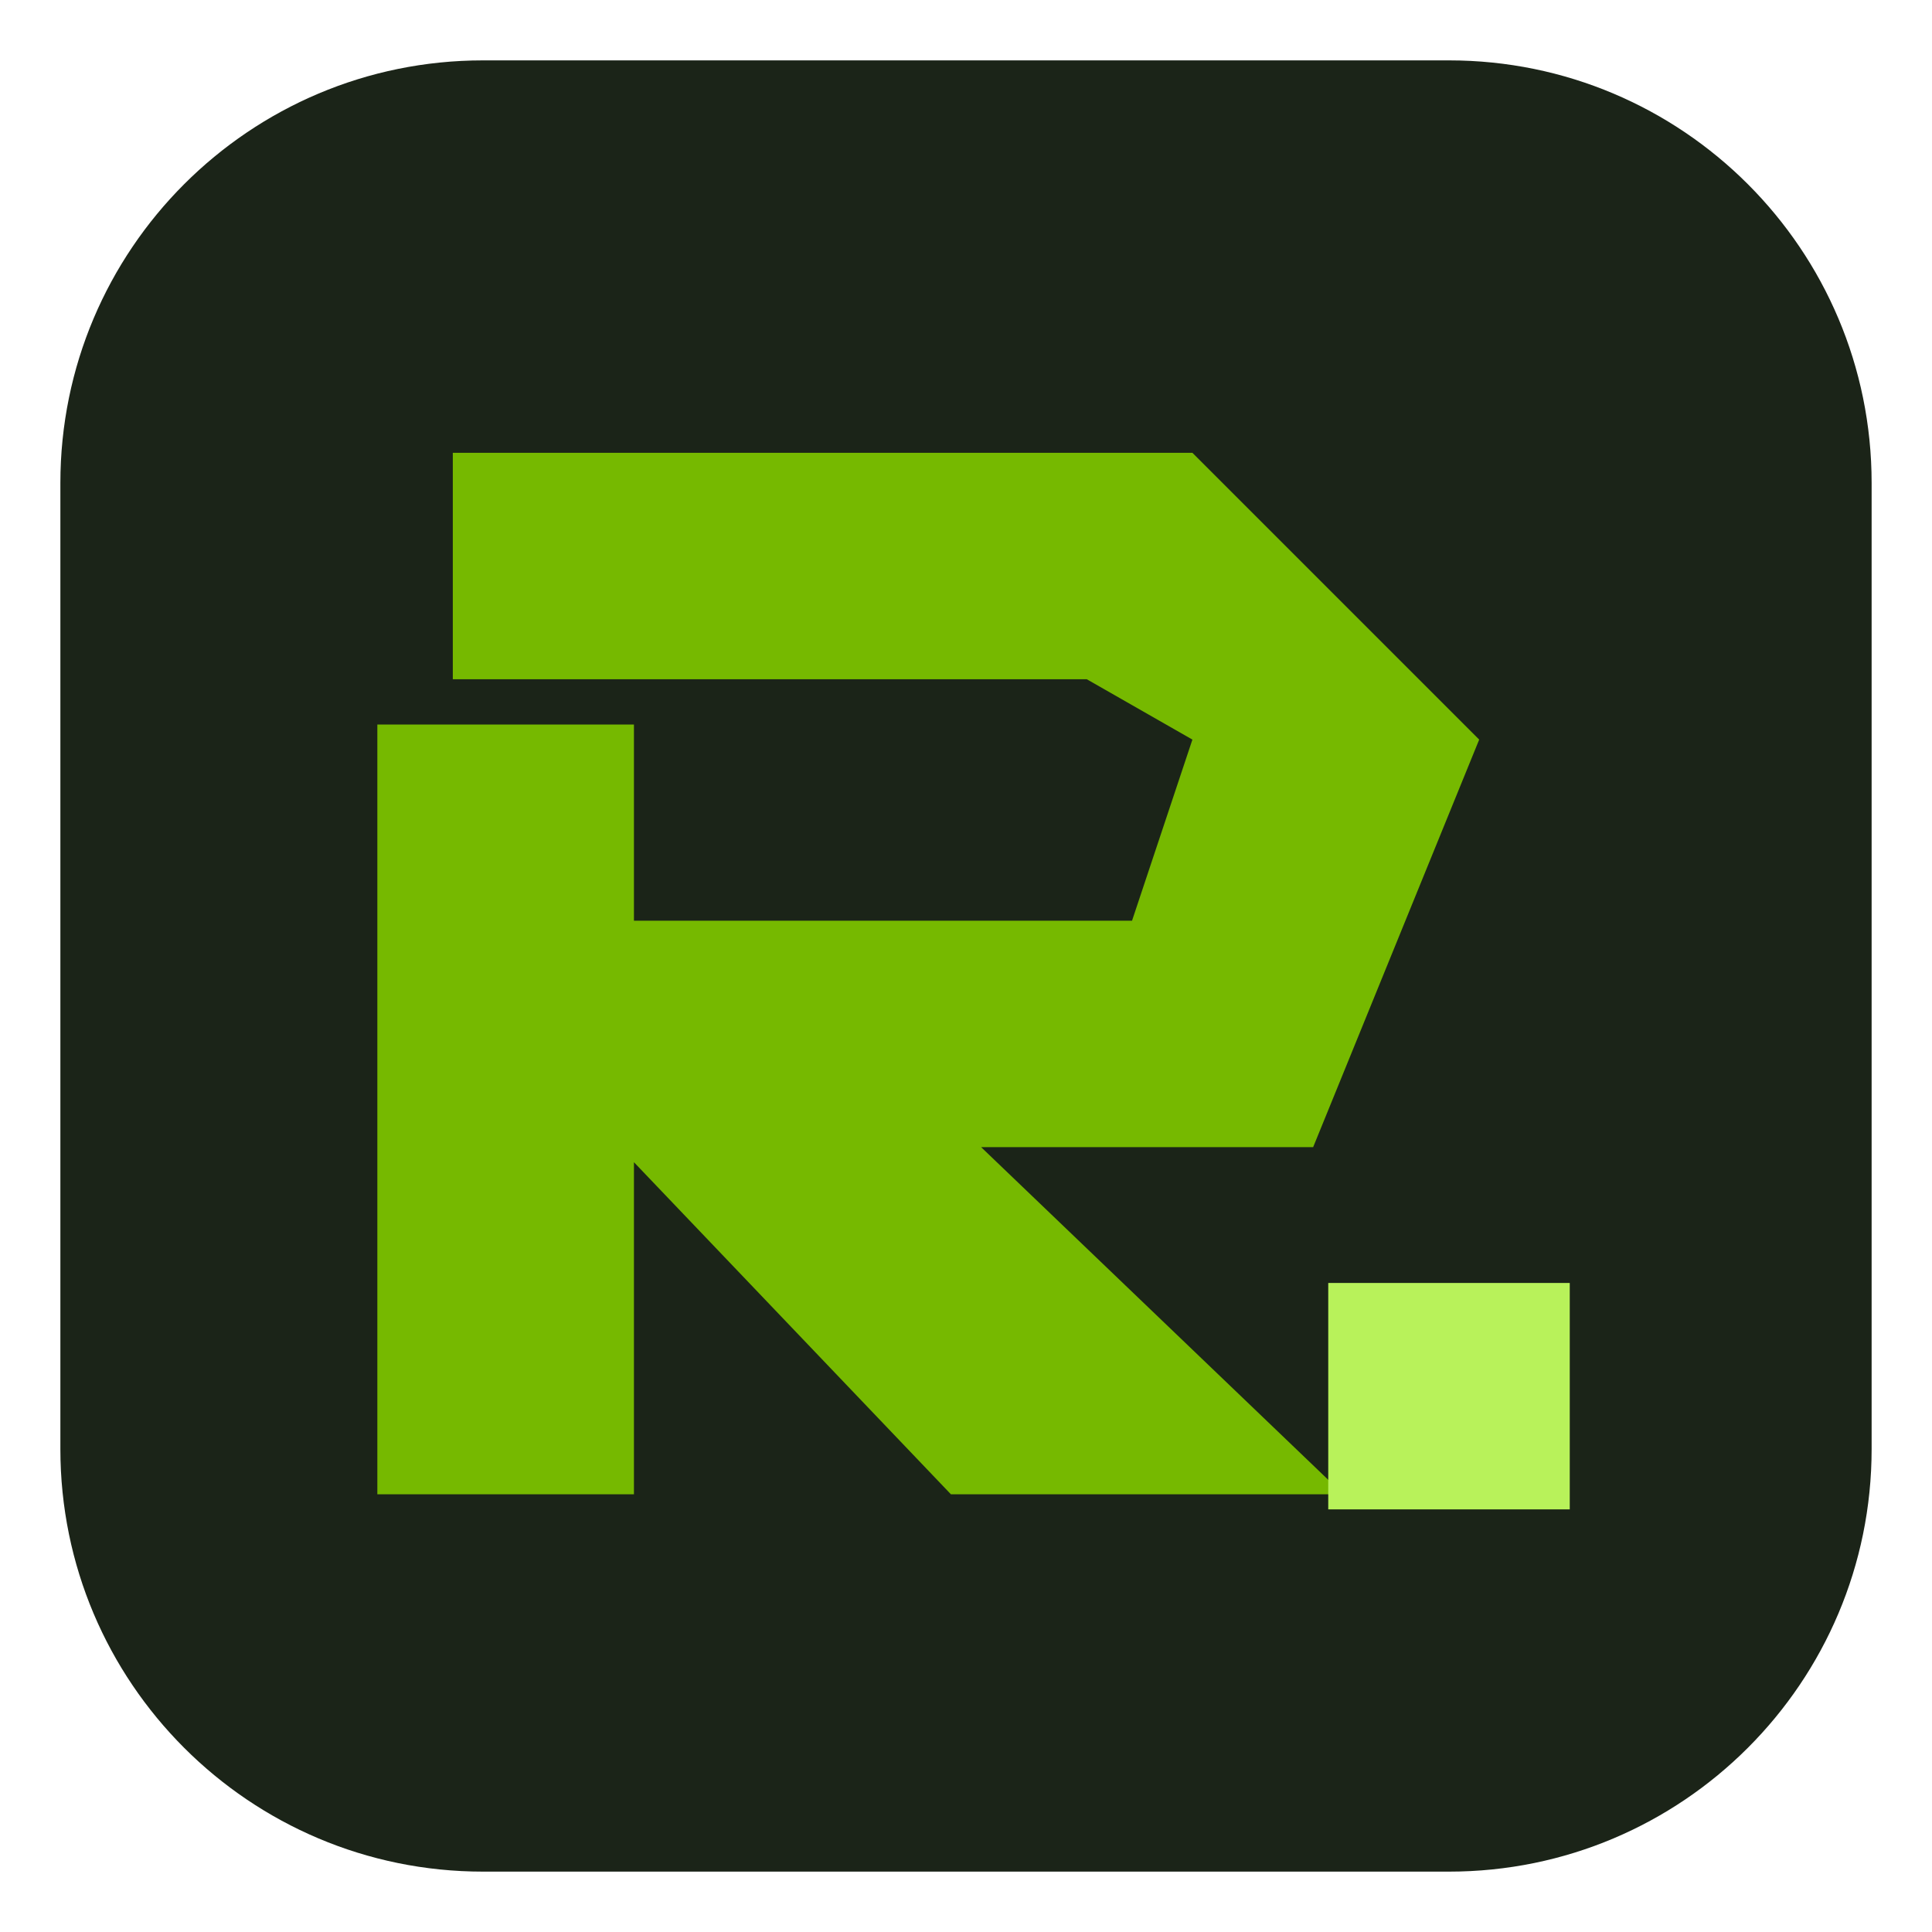
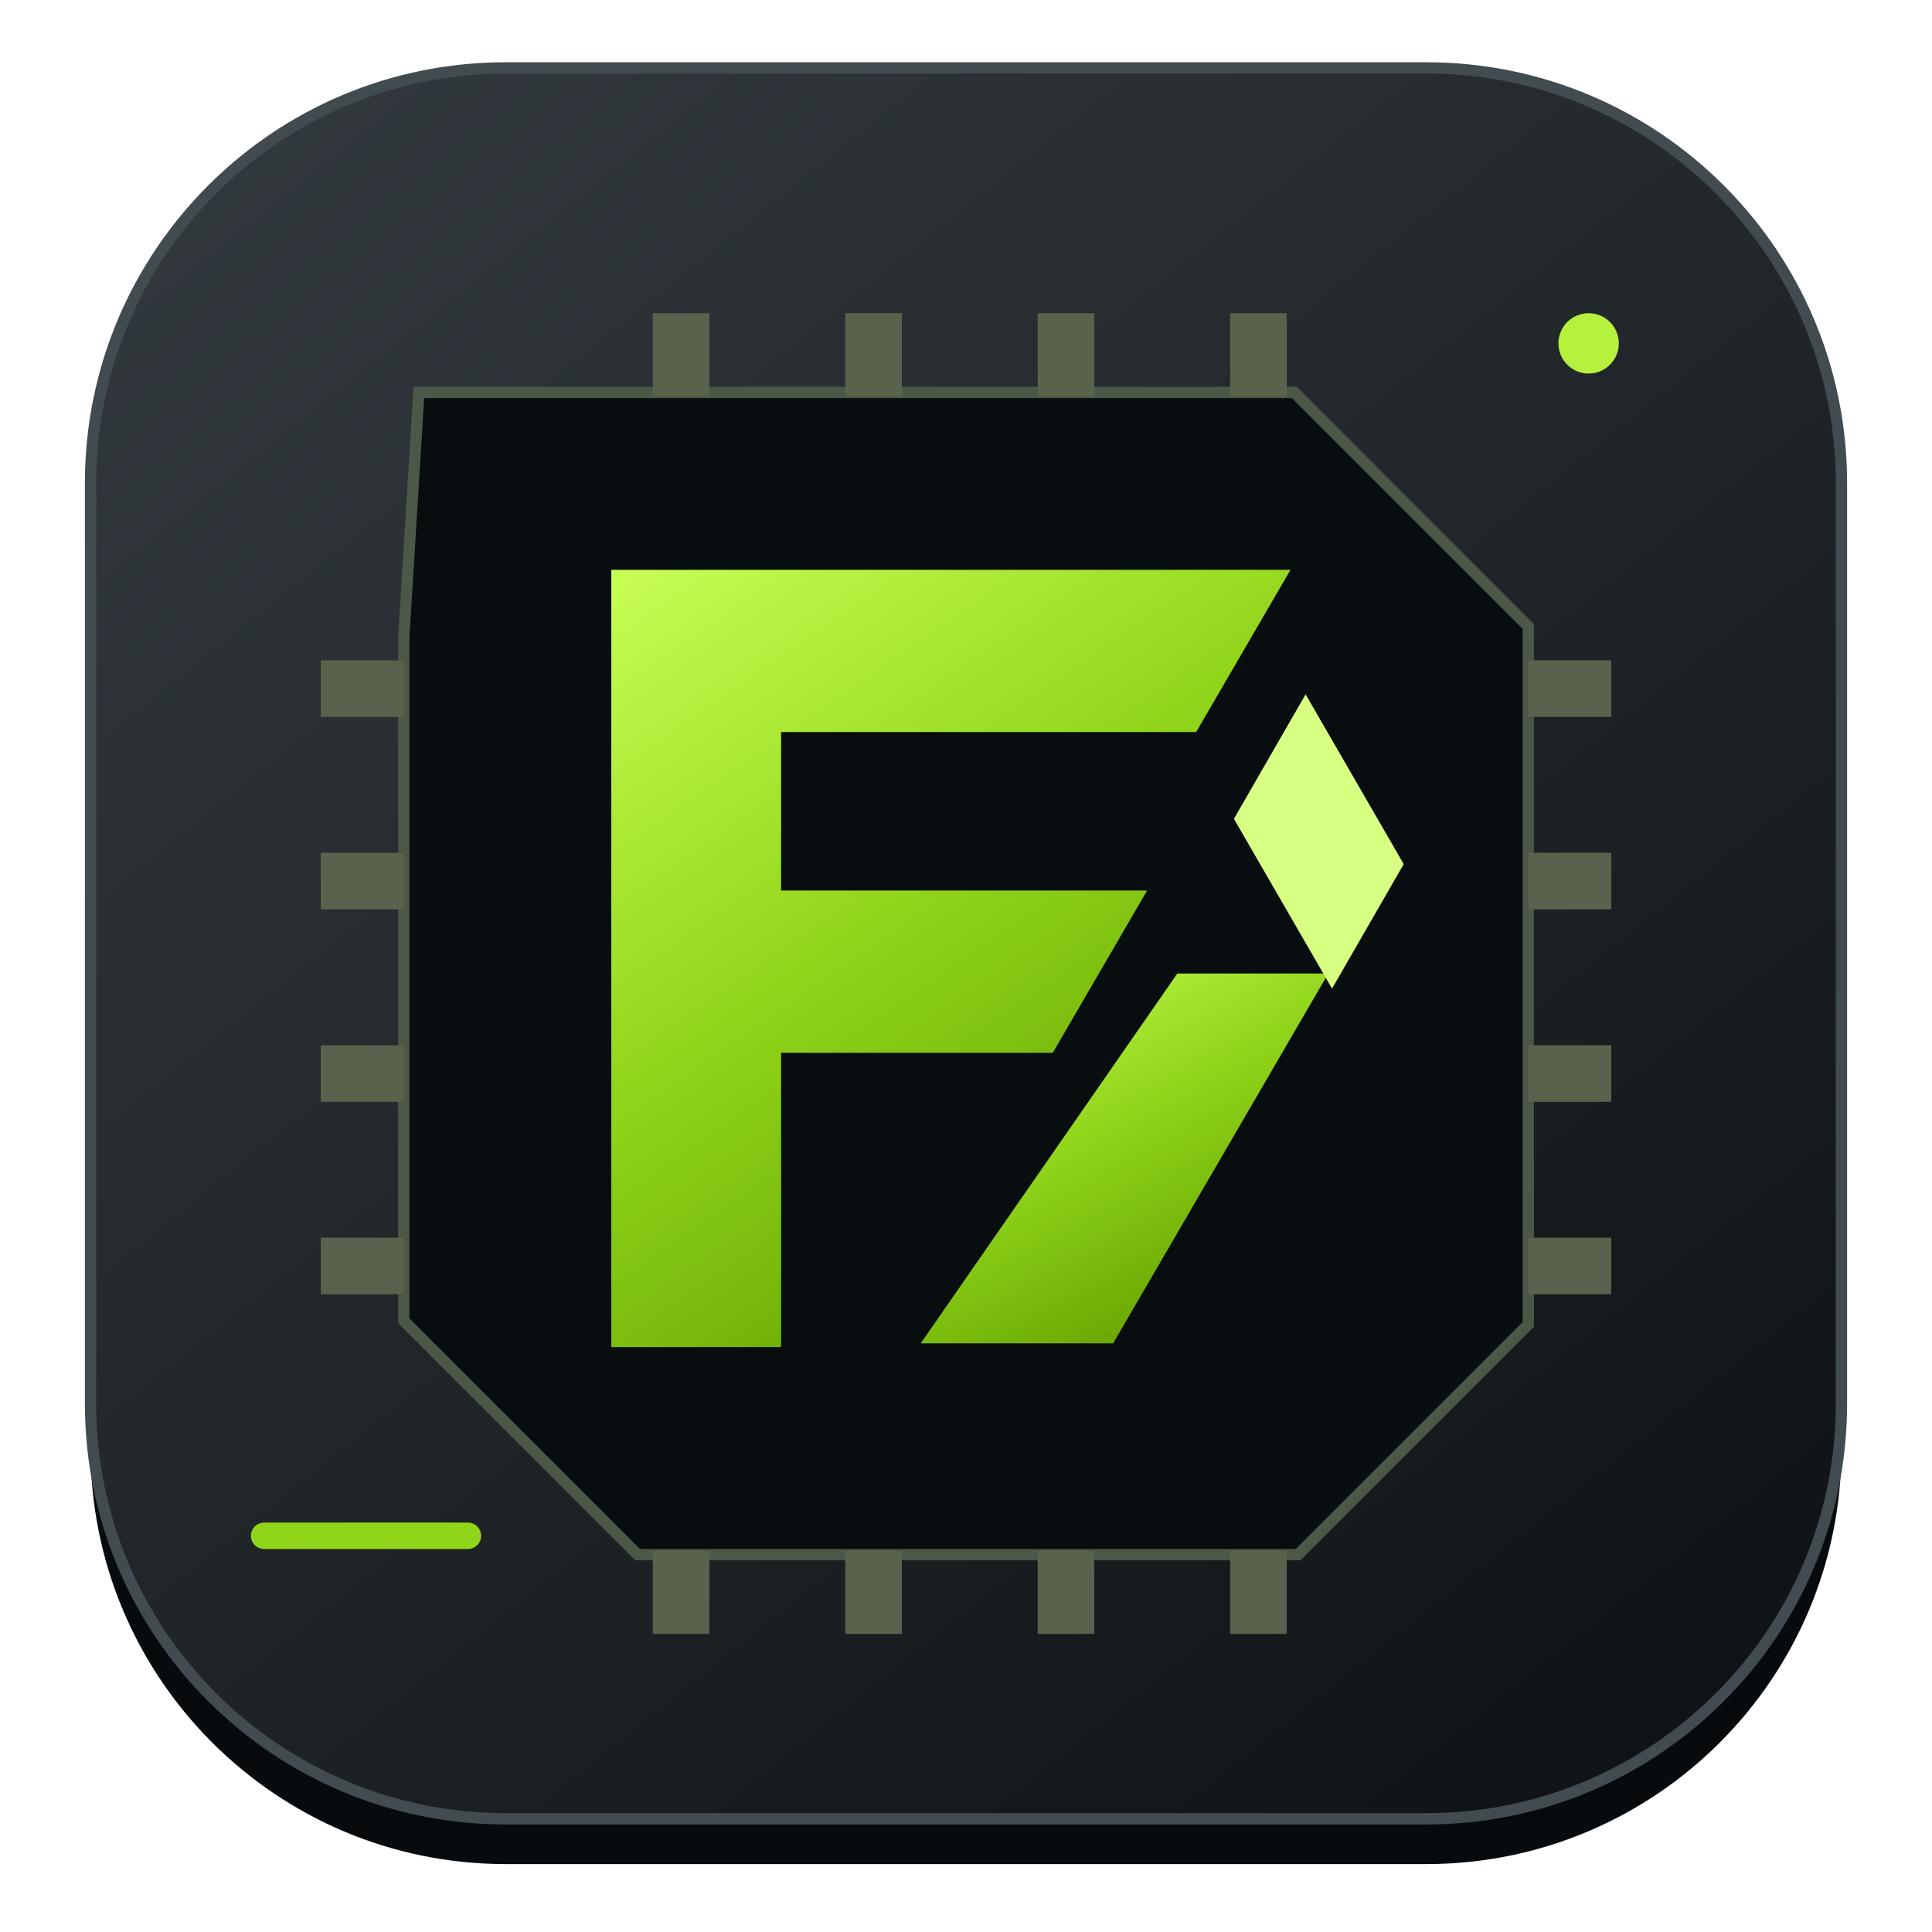
- <svg xmlns="http://www.w3.org/2000/svg" width="128" height="128" viewBox="0 0 128 128">
-   <rect x="4" y="4" width="120" height="120" rx="28" fill="#1b2418" />
-   <path d="M30 30h49l19 19-11 27H65l24 23H63L42 77v22H25V48h17v13h33l4-12-7-4H30z" fill="#76b900" />
-   <path d="M88 85h16v15H88z" fill="#b8f25a" />
+ <svg xmlns="http://www.w3.org/2000/svg" width="512" height="512" viewBox="0 0 512 512">
+   <defs>
+     <linearGradient id="shell" x2=".8" y2="1">
+       <stop stop-color="#343b40" />
+       <stop offset="1" stop-color="#101416" />
+     </linearGradient>
+     <linearGradient id="core" x2=".6" y2="1">
+       <stop stop-color="#c7ff53" />
+       <stop offset=".5" stop-color="#91d51b" />
+       <stop offset="1" stop-color="#65a300" />
+     </linearGradient>
+   </defs>
+   <rect x="24" y="30" width="464" height="464" rx="110" fill="#080b0d" />
+   <rect x="24" y="18" width="464" height="464" rx="110" fill="url(#shell)" stroke="#424b50" stroke-width="3" />
+   <path d="M111 104h232l62 62v185l-61 61H169l-62-62V169z" fill="#080d10" stroke="#4b5847" stroke-width="3" />
+   <g fill="#59624c">
+     <path d="M173 83h15v22h-15zm51 0h15v22h-15zm51 0h15v22h-15zm51 0h15v22h-15zM173 411h15v22h-15zm51 0h15v22h-15zm51 0h15v22h-15zm51 0h15v22h-15zM85 175h22v15H85zm0 51h22v15H85zm0 51h22v15H85zm0 51h22v15H85zM405 175h22v15h-22zm0 51h22v15h-22zm0 51h22v15h-22zm0 51h22v15h-22z" />
+   </g>
+   <path d="M162 151h180l-25 43H207v42h97l-25 43h-72v78h-45z" fill="url(#core)" />
+   <path d="m312 258 40 0-57 98h-51z" fill="url(#core)" />
+   <path d="m327 217 19-33 26 45-19 33z" fill="#d7ff82" />
+   <path d="M70 407h54" stroke="#91d51b" stroke-width="7" stroke-linecap="round" />
+   <circle cx="421" cy="91" r="8" fill="#b6f13e" />
</svg>
